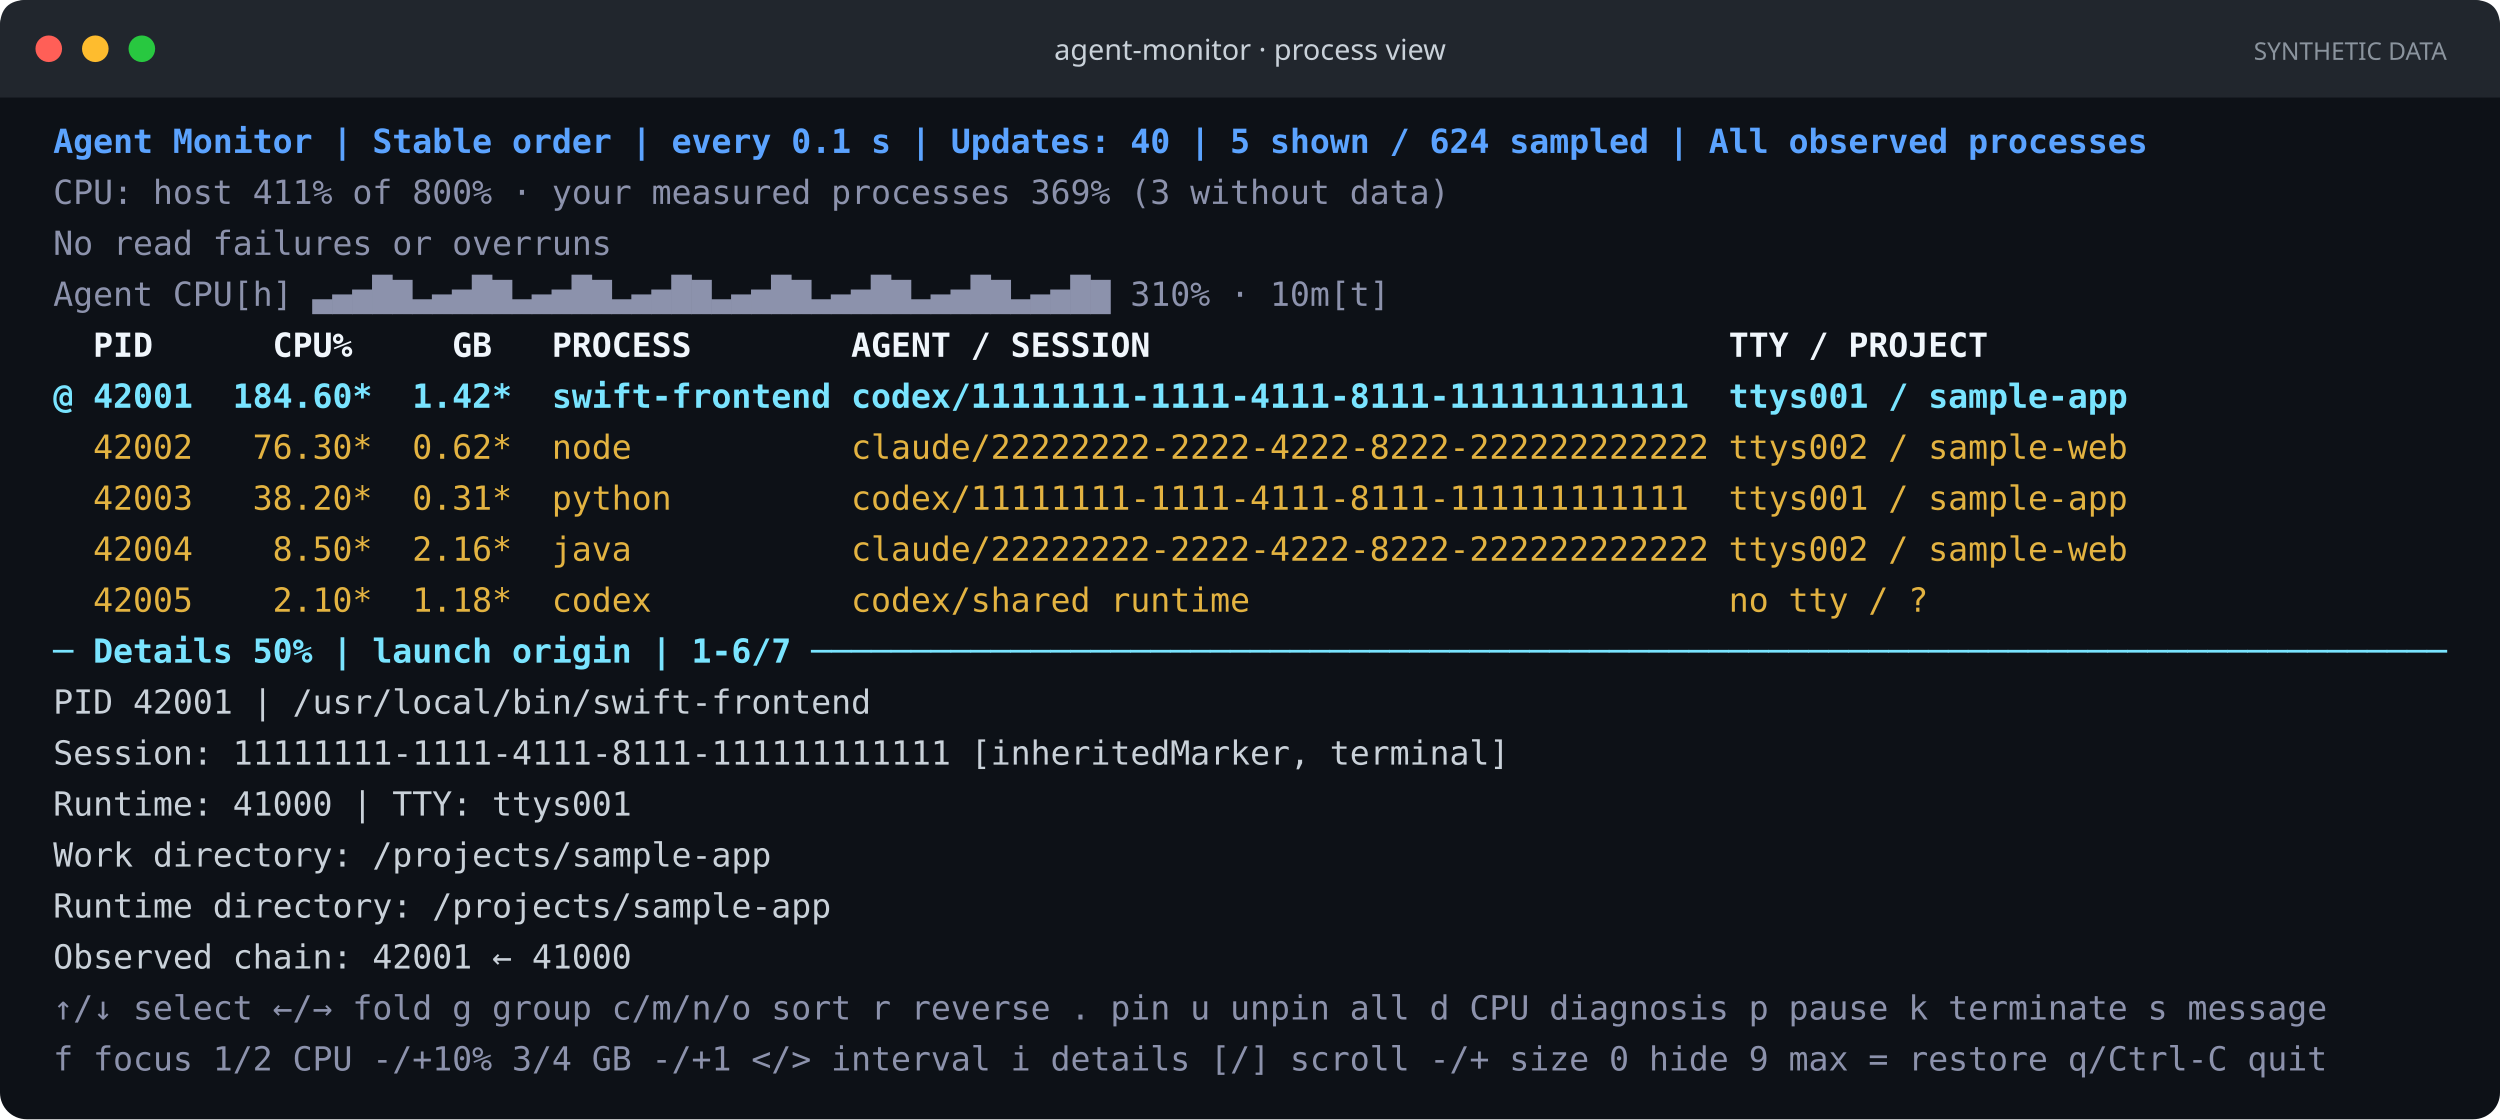
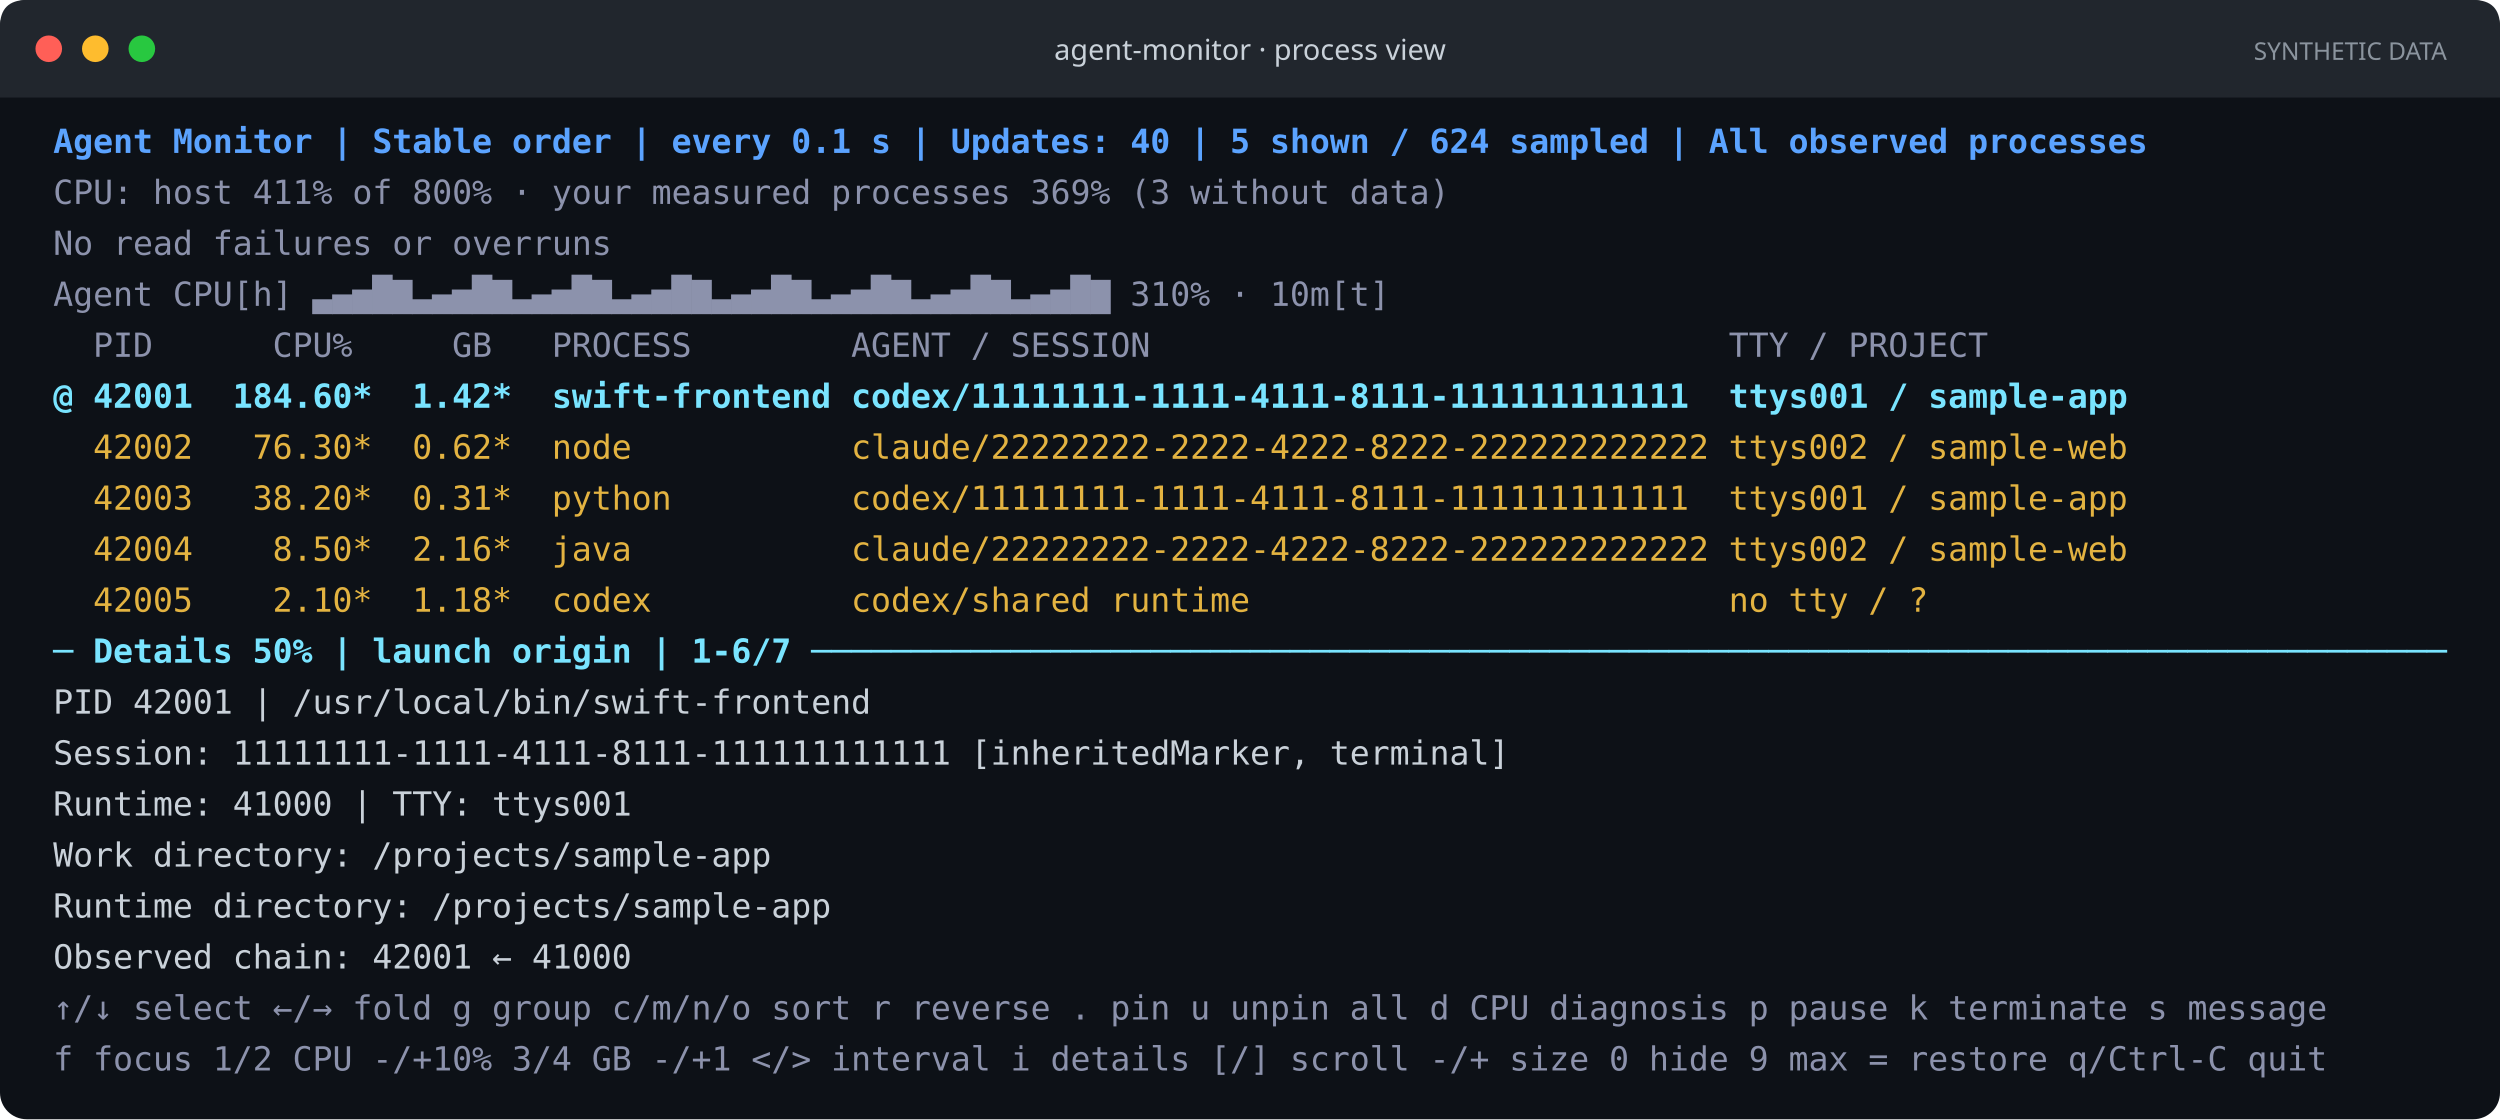
<svg xmlns="http://www.w3.org/2000/svg" width="1128" height="505" viewBox="0 0 1128 505" role="img" aria-labelledby="title description">
  <rect width="1128" height="505" rx="12" fill="#0d1117" />
  <path d="M12 0H1116Q1128 0 1128 12V44H0V12Q0 0 12 0Z" fill="#21262d" />
  <circle cx="22" cy="22" r="6" fill="#ff5f57" />
  <circle cx="43" cy="22" r="6" fill="#febc2e" />
  <circle cx="64" cy="22" r="6" fill="#28c840" />
  <text x="564" y="27" text-anchor="middle" fill="#c9d1d9" font-family="sans-serif" font-size="13">agent-monitor · process view</text>
  <text x="1104" y="27" text-anchor="end" fill="#8b949e" font-family="sans-serif" font-size="11">SYNTHETIC DATA</text>
  <g font-family="Menlo, DejaVu Sans Mono, monospace" font-size="15">
    <text y="69" fill="#5ba3ff" font-weight="bold" aria-label="Agent Monitor | Stable order | every 0.1 s | Updates: 40 | 5 shown / 624 sampled | All observed processes">
      <tspan x="24">A</tspan>
      <tspan x="33">g</tspan>
      <tspan x="42">e</tspan>
      <tspan x="51">n</tspan>
      <tspan x="60">t</tspan>
      <tspan x="78">M</tspan>
      <tspan x="87">o</tspan>
      <tspan x="96">n</tspan>
      <tspan x="105">i</tspan>
      <tspan x="114">t</tspan>
      <tspan x="123">o</tspan>
      <tspan x="132">r</tspan>
      <tspan x="150">|</tspan>
      <tspan x="168">S</tspan>
      <tspan x="177">t</tspan>
      <tspan x="186">a</tspan>
      <tspan x="195">b</tspan>
      <tspan x="204">l</tspan>
      <tspan x="213">e</tspan>
      <tspan x="231">o</tspan>
      <tspan x="240">r</tspan>
      <tspan x="249">d</tspan>
      <tspan x="258">e</tspan>
      <tspan x="267">r</tspan>
      <tspan x="285">|</tspan>
      <tspan x="303">e</tspan>
      <tspan x="312">v</tspan>
      <tspan x="321">e</tspan>
      <tspan x="330">r</tspan>
      <tspan x="339">y</tspan>
      <tspan x="357">0</tspan>
      <tspan x="366">.</tspan>
      <tspan x="375">1</tspan>
      <tspan x="393">s</tspan>
      <tspan x="411">|</tspan>
      <tspan x="429">U</tspan>
      <tspan x="438">p</tspan>
      <tspan x="447">d</tspan>
      <tspan x="456">a</tspan>
      <tspan x="465">t</tspan>
      <tspan x="474">e</tspan>
      <tspan x="483">s</tspan>
      <tspan x="492">:</tspan>
      <tspan x="510">4</tspan>
      <tspan x="519">0</tspan>
      <tspan x="537">|</tspan>
      <tspan x="555">5</tspan>
      <tspan x="573">s</tspan>
      <tspan x="582">h</tspan>
      <tspan x="591">o</tspan>
      <tspan x="600">w</tspan>
      <tspan x="609">n</tspan>
      <tspan x="627">/</tspan>
      <tspan x="645">6</tspan>
      <tspan x="654">2</tspan>
      <tspan x="663">4</tspan>
      <tspan x="681">s</tspan>
      <tspan x="690">a</tspan>
      <tspan x="699">m</tspan>
      <tspan x="708">p</tspan>
      <tspan x="717">l</tspan>
      <tspan x="726">e</tspan>
      <tspan x="735">d</tspan>
      <tspan x="753">|</tspan>
      <tspan x="771">A</tspan>
      <tspan x="780">l</tspan>
      <tspan x="789">l</tspan>
      <tspan x="807">o</tspan>
      <tspan x="816">b</tspan>
      <tspan x="825">s</tspan>
      <tspan x="834">e</tspan>
      <tspan x="843">r</tspan>
      <tspan x="852">v</tspan>
      <tspan x="861">e</tspan>
      <tspan x="870">d</tspan>
      <tspan x="888">p</tspan>
      <tspan x="897">r</tspan>
      <tspan x="906">o</tspan>
      <tspan x="915">c</tspan>
      <tspan x="924">e</tspan>
      <tspan x="933">s</tspan>
      <tspan x="942">s</tspan>
      <tspan x="951">e</tspan>
      <tspan x="960">s</tspan>
    </text>
    <text y="92" fill="#8c92ac" font-weight="normal" aria-label="CPU: host 411% of 800% · your measured processes 369% (3 without data)">
      <tspan x="24">C</tspan>
      <tspan x="33">P</tspan>
      <tspan x="42">U</tspan>
      <tspan x="51">:</tspan>
      <tspan x="69">h</tspan>
      <tspan x="78">o</tspan>
      <tspan x="87">s</tspan>
      <tspan x="96">t</tspan>
      <tspan x="114">4</tspan>
      <tspan x="123">1</tspan>
      <tspan x="132">1</tspan>
      <tspan x="141">%</tspan>
      <tspan x="159">o</tspan>
      <tspan x="168">f</tspan>
      <tspan x="186">8</tspan>
      <tspan x="195">0</tspan>
      <tspan x="204">0</tspan>
      <tspan x="213">%</tspan>
      <tspan x="231">·</tspan>
      <tspan x="249">y</tspan>
      <tspan x="258">o</tspan>
      <tspan x="267">u</tspan>
      <tspan x="276">r</tspan>
      <tspan x="294">m</tspan>
      <tspan x="303">e</tspan>
      <tspan x="312">a</tspan>
      <tspan x="321">s</tspan>
      <tspan x="330">u</tspan>
      <tspan x="339">r</tspan>
      <tspan x="348">e</tspan>
      <tspan x="357">d</tspan>
      <tspan x="375">p</tspan>
      <tspan x="384">r</tspan>
      <tspan x="393">o</tspan>
      <tspan x="402">c</tspan>
      <tspan x="411">e</tspan>
      <tspan x="420">s</tspan>
      <tspan x="429">s</tspan>
      <tspan x="438">e</tspan>
      <tspan x="447">s</tspan>
      <tspan x="465">3</tspan>
      <tspan x="474">6</tspan>
      <tspan x="483">9</tspan>
      <tspan x="492">%</tspan>
      <tspan x="510">(</tspan>
      <tspan x="519">3</tspan>
      <tspan x="537">w</tspan>
      <tspan x="546">i</tspan>
      <tspan x="555">t</tspan>
      <tspan x="564">h</tspan>
      <tspan x="573">o</tspan>
      <tspan x="582">u</tspan>
      <tspan x="591">t</tspan>
      <tspan x="609">d</tspan>
      <tspan x="618">a</tspan>
      <tspan x="627">t</tspan>
      <tspan x="636">a</tspan>
      <tspan x="645">)</tspan>
    </text>
    <text y="115" fill="#8c92ac" font-weight="normal" aria-label="No read failures or overruns">
      <tspan x="24">N</tspan>
      <tspan x="33">o</tspan>
      <tspan x="51">r</tspan>
      <tspan x="60">e</tspan>
      <tspan x="69">a</tspan>
      <tspan x="78">d</tspan>
      <tspan x="96">f</tspan>
      <tspan x="105">a</tspan>
      <tspan x="114">i</tspan>
      <tspan x="123">l</tspan>
      <tspan x="132">u</tspan>
      <tspan x="141">r</tspan>
      <tspan x="150">e</tspan>
      <tspan x="159">s</tspan>
      <tspan x="177">o</tspan>
      <tspan x="186">r</tspan>
      <tspan x="204">o</tspan>
      <tspan x="213">v</tspan>
      <tspan x="222">e</tspan>
      <tspan x="231">r</tspan>
      <tspan x="240">r</tspan>
      <tspan x="249">u</tspan>
      <tspan x="258">n</tspan>
      <tspan x="267">s</tspan>
    </text>
    <text y="138" fill="#8c92ac" font-weight="normal" aria-label="Agent CPU[h] ▃▄▅█▇▃▄▅█▇▃▄▅█▇▃▄▅█▇▃▄▅█▇▃▄▅█▇▃▄▅█▇▃▄▅█▇ 310% · 10m[t]">
      <tspan x="24">A</tspan>
      <tspan x="33">g</tspan>
      <tspan x="42">e</tspan>
      <tspan x="51">n</tspan>
      <tspan x="60">t</tspan>
      <tspan x="78">C</tspan>
      <tspan x="87">P</tspan>
      <tspan x="96">U</tspan>
      <tspan x="105">[</tspan>
      <tspan x="114">h</tspan>
      <tspan x="123">]</tspan>
      <tspan x="141">▃</tspan>
      <tspan x="150">▄</tspan>
      <tspan x="159">▅</tspan>
      <tspan x="168">█</tspan>
      <tspan x="177">▇</tspan>
      <tspan x="186">▃</tspan>
      <tspan x="195">▄</tspan>
      <tspan x="204">▅</tspan>
      <tspan x="213">█</tspan>
      <tspan x="222">▇</tspan>
      <tspan x="231">▃</tspan>
      <tspan x="240">▄</tspan>
      <tspan x="249">▅</tspan>
      <tspan x="258">█</tspan>
      <tspan x="267">▇</tspan>
      <tspan x="276">▃</tspan>
      <tspan x="285">▄</tspan>
      <tspan x="294">▅</tspan>
      <tspan x="303">█</tspan>
      <tspan x="312">▇</tspan>
      <tspan x="321">▃</tspan>
      <tspan x="330">▄</tspan>
      <tspan x="339">▅</tspan>
      <tspan x="348">█</tspan>
      <tspan x="357">▇</tspan>
      <tspan x="366">▃</tspan>
      <tspan x="375">▄</tspan>
      <tspan x="384">▅</tspan>
      <tspan x="393">█</tspan>
      <tspan x="402">▇</tspan>
      <tspan x="411">▃</tspan>
      <tspan x="420">▄</tspan>
      <tspan x="429">▅</tspan>
      <tspan x="438">█</tspan>
      <tspan x="447">▇</tspan>
      <tspan x="456">▃</tspan>
      <tspan x="465">▄</tspan>
      <tspan x="474">▅</tspan>
      <tspan x="483">█</tspan>
      <tspan x="492">▇</tspan>
      <tspan x="510">3</tspan>
      <tspan x="519">1</tspan>
      <tspan x="528">0</tspan>
      <tspan x="537">%</tspan>
      <tspan x="555">·</tspan>
      <tspan x="573">1</tspan>
      <tspan x="582">0</tspan>
      <tspan x="591">m</tspan>
      <tspan x="600">[</tspan>
      <tspan x="609">t</tspan>
      <tspan x="618">]</tspan>
    </text>
-     <text y="161" fill="#f0f6fc" font-weight="bold" aria-label="  PID      CPU%     GB   PROCESS        AGENT / SESSION                             TTY / PROJECT">
+     <text y="161" fill="#8c92ac" font-weight="normal" aria-label="  PID      CPU%     GB   PROCESS        AGENT / SESSION                             TTY / PROJECT">
      <tspan x="42">P</tspan>
      <tspan x="51">I</tspan>
      <tspan x="60">D</tspan>
      <tspan x="123">C</tspan>
      <tspan x="132">P</tspan>
      <tspan x="141">U</tspan>
      <tspan x="150">%</tspan>
      <tspan x="204">G</tspan>
      <tspan x="213">B</tspan>
      <tspan x="249">P</tspan>
      <tspan x="258">R</tspan>
      <tspan x="267">O</tspan>
      <tspan x="276">C</tspan>
      <tspan x="285">E</tspan>
      <tspan x="294">S</tspan>
      <tspan x="303">S</tspan>
      <tspan x="384">A</tspan>
      <tspan x="393">G</tspan>
      <tspan x="402">E</tspan>
      <tspan x="411">N</tspan>
      <tspan x="420">T</tspan>
      <tspan x="438">/</tspan>
      <tspan x="456">S</tspan>
      <tspan x="465">E</tspan>
      <tspan x="474">S</tspan>
      <tspan x="483">S</tspan>
      <tspan x="492">I</tspan>
      <tspan x="501">O</tspan>
      <tspan x="510">N</tspan>
      <tspan x="780">T</tspan>
      <tspan x="789">T</tspan>
      <tspan x="798">Y</tspan>
      <tspan x="816">/</tspan>
      <tspan x="834">P</tspan>
      <tspan x="843">R</tspan>
      <tspan x="852">O</tspan>
      <tspan x="861">J</tspan>
      <tspan x="870">E</tspan>
      <tspan x="879">C</tspan>
      <tspan x="888">T</tspan>
    </text>
    <text y="184" fill="#79e4ff" font-weight="bold" aria-label="@ 42001  184.60*  1.42*  swift-frontend codex/11111111-1111-4111-8111-111111111111  ttys001 / sample-app">
      <tspan x="24">@</tspan>
      <tspan x="42">4</tspan>
      <tspan x="51">2</tspan>
      <tspan x="60">0</tspan>
      <tspan x="69">0</tspan>
      <tspan x="78">1</tspan>
      <tspan x="105">1</tspan>
      <tspan x="114">8</tspan>
      <tspan x="123">4</tspan>
      <tspan x="132">.</tspan>
      <tspan x="141">6</tspan>
      <tspan x="150">0</tspan>
      <tspan x="159">*</tspan>
      <tspan x="186">1</tspan>
      <tspan x="195">.</tspan>
      <tspan x="204">4</tspan>
      <tspan x="213">2</tspan>
      <tspan x="222">*</tspan>
      <tspan x="249">s</tspan>
      <tspan x="258">w</tspan>
      <tspan x="267">i</tspan>
      <tspan x="276">f</tspan>
      <tspan x="285">t</tspan>
      <tspan x="294">-</tspan>
      <tspan x="303">f</tspan>
      <tspan x="312">r</tspan>
      <tspan x="321">o</tspan>
      <tspan x="330">n</tspan>
      <tspan x="339">t</tspan>
      <tspan x="348">e</tspan>
      <tspan x="357">n</tspan>
      <tspan x="366">d</tspan>
      <tspan x="384">c</tspan>
      <tspan x="393">o</tspan>
      <tspan x="402">d</tspan>
      <tspan x="411">e</tspan>
      <tspan x="420">x</tspan>
      <tspan x="429">/</tspan>
      <tspan x="438">1</tspan>
      <tspan x="447">1</tspan>
      <tspan x="456">1</tspan>
      <tspan x="465">1</tspan>
      <tspan x="474">1</tspan>
      <tspan x="483">1</tspan>
      <tspan x="492">1</tspan>
      <tspan x="501">1</tspan>
      <tspan x="510">-</tspan>
      <tspan x="519">1</tspan>
      <tspan x="528">1</tspan>
      <tspan x="537">1</tspan>
      <tspan x="546">1</tspan>
      <tspan x="555">-</tspan>
      <tspan x="564">4</tspan>
      <tspan x="573">1</tspan>
      <tspan x="582">1</tspan>
      <tspan x="591">1</tspan>
      <tspan x="600">-</tspan>
      <tspan x="609">8</tspan>
      <tspan x="618">1</tspan>
      <tspan x="627">1</tspan>
      <tspan x="636">1</tspan>
      <tspan x="645">-</tspan>
      <tspan x="654">1</tspan>
      <tspan x="663">1</tspan>
      <tspan x="672">1</tspan>
      <tspan x="681">1</tspan>
      <tspan x="690">1</tspan>
      <tspan x="699">1</tspan>
      <tspan x="708">1</tspan>
      <tspan x="717">1</tspan>
      <tspan x="726">1</tspan>
      <tspan x="735">1</tspan>
      <tspan x="744">1</tspan>
      <tspan x="753">1</tspan>
      <tspan x="780">t</tspan>
      <tspan x="789">t</tspan>
      <tspan x="798">y</tspan>
      <tspan x="807">s</tspan>
      <tspan x="816">0</tspan>
      <tspan x="825">0</tspan>
      <tspan x="834">1</tspan>
      <tspan x="852">/</tspan>
      <tspan x="870">s</tspan>
      <tspan x="879">a</tspan>
      <tspan x="888">m</tspan>
      <tspan x="897">p</tspan>
      <tspan x="906">l</tspan>
      <tspan x="915">e</tspan>
      <tspan x="924">-</tspan>
      <tspan x="933">a</tspan>
      <tspan x="942">p</tspan>
      <tspan x="951">p</tspan>
    </text>
    <text y="207" fill="#e3b341" font-weight="normal" aria-label="  42002   76.30*  0.62*  node           claude/22222222-2222-4222-8222-222222222222 ttys002 / sample-web">
      <tspan x="42">4</tspan>
      <tspan x="51">2</tspan>
      <tspan x="60">0</tspan>
      <tspan x="69">0</tspan>
      <tspan x="78">2</tspan>
      <tspan x="114">7</tspan>
      <tspan x="123">6</tspan>
      <tspan x="132">.</tspan>
      <tspan x="141">3</tspan>
      <tspan x="150">0</tspan>
      <tspan x="159">*</tspan>
      <tspan x="186">0</tspan>
      <tspan x="195">.</tspan>
      <tspan x="204">6</tspan>
      <tspan x="213">2</tspan>
      <tspan x="222">*</tspan>
      <tspan x="249">n</tspan>
      <tspan x="258">o</tspan>
      <tspan x="267">d</tspan>
      <tspan x="276">e</tspan>
      <tspan x="384">c</tspan>
      <tspan x="393">l</tspan>
      <tspan x="402">a</tspan>
      <tspan x="411">u</tspan>
      <tspan x="420">d</tspan>
      <tspan x="429">e</tspan>
      <tspan x="438">/</tspan>
      <tspan x="447">2</tspan>
      <tspan x="456">2</tspan>
      <tspan x="465">2</tspan>
      <tspan x="474">2</tspan>
      <tspan x="483">2</tspan>
      <tspan x="492">2</tspan>
      <tspan x="501">2</tspan>
      <tspan x="510">2</tspan>
      <tspan x="519">-</tspan>
      <tspan x="528">2</tspan>
      <tspan x="537">2</tspan>
      <tspan x="546">2</tspan>
      <tspan x="555">2</tspan>
      <tspan x="564">-</tspan>
      <tspan x="573">4</tspan>
      <tspan x="582">2</tspan>
      <tspan x="591">2</tspan>
      <tspan x="600">2</tspan>
      <tspan x="609">-</tspan>
      <tspan x="618">8</tspan>
      <tspan x="627">2</tspan>
      <tspan x="636">2</tspan>
      <tspan x="645">2</tspan>
      <tspan x="654">-</tspan>
      <tspan x="663">2</tspan>
      <tspan x="672">2</tspan>
      <tspan x="681">2</tspan>
      <tspan x="690">2</tspan>
      <tspan x="699">2</tspan>
      <tspan x="708">2</tspan>
      <tspan x="717">2</tspan>
      <tspan x="726">2</tspan>
      <tspan x="735">2</tspan>
      <tspan x="744">2</tspan>
      <tspan x="753">2</tspan>
      <tspan x="762">2</tspan>
      <tspan x="780">t</tspan>
      <tspan x="789">t</tspan>
      <tspan x="798">y</tspan>
      <tspan x="807">s</tspan>
      <tspan x="816">0</tspan>
      <tspan x="825">0</tspan>
      <tspan x="834">2</tspan>
      <tspan x="852">/</tspan>
      <tspan x="870">s</tspan>
      <tspan x="879">a</tspan>
      <tspan x="888">m</tspan>
      <tspan x="897">p</tspan>
      <tspan x="906">l</tspan>
      <tspan x="915">e</tspan>
      <tspan x="924">-</tspan>
      <tspan x="933">w</tspan>
      <tspan x="942">e</tspan>
      <tspan x="951">b</tspan>
    </text>
    <text y="230" fill="#e3b341" font-weight="normal" aria-label="  42003   38.20*  0.31*  python         codex/11111111-1111-4111-8111-111111111111  ttys001 / sample-app">
      <tspan x="42">4</tspan>
      <tspan x="51">2</tspan>
      <tspan x="60">0</tspan>
      <tspan x="69">0</tspan>
      <tspan x="78">3</tspan>
      <tspan x="114">3</tspan>
      <tspan x="123">8</tspan>
      <tspan x="132">.</tspan>
      <tspan x="141">2</tspan>
      <tspan x="150">0</tspan>
      <tspan x="159">*</tspan>
      <tspan x="186">0</tspan>
      <tspan x="195">.</tspan>
      <tspan x="204">3</tspan>
      <tspan x="213">1</tspan>
      <tspan x="222">*</tspan>
      <tspan x="249">p</tspan>
      <tspan x="258">y</tspan>
      <tspan x="267">t</tspan>
      <tspan x="276">h</tspan>
      <tspan x="285">o</tspan>
      <tspan x="294">n</tspan>
      <tspan x="384">c</tspan>
      <tspan x="393">o</tspan>
      <tspan x="402">d</tspan>
      <tspan x="411">e</tspan>
      <tspan x="420">x</tspan>
      <tspan x="429">/</tspan>
      <tspan x="438">1</tspan>
      <tspan x="447">1</tspan>
      <tspan x="456">1</tspan>
      <tspan x="465">1</tspan>
      <tspan x="474">1</tspan>
      <tspan x="483">1</tspan>
      <tspan x="492">1</tspan>
      <tspan x="501">1</tspan>
      <tspan x="510">-</tspan>
      <tspan x="519">1</tspan>
      <tspan x="528">1</tspan>
      <tspan x="537">1</tspan>
      <tspan x="546">1</tspan>
      <tspan x="555">-</tspan>
      <tspan x="564">4</tspan>
      <tspan x="573">1</tspan>
      <tspan x="582">1</tspan>
      <tspan x="591">1</tspan>
      <tspan x="600">-</tspan>
      <tspan x="609">8</tspan>
      <tspan x="618">1</tspan>
      <tspan x="627">1</tspan>
      <tspan x="636">1</tspan>
      <tspan x="645">-</tspan>
      <tspan x="654">1</tspan>
      <tspan x="663">1</tspan>
      <tspan x="672">1</tspan>
      <tspan x="681">1</tspan>
      <tspan x="690">1</tspan>
      <tspan x="699">1</tspan>
      <tspan x="708">1</tspan>
      <tspan x="717">1</tspan>
      <tspan x="726">1</tspan>
      <tspan x="735">1</tspan>
      <tspan x="744">1</tspan>
      <tspan x="753">1</tspan>
      <tspan x="780">t</tspan>
      <tspan x="789">t</tspan>
      <tspan x="798">y</tspan>
      <tspan x="807">s</tspan>
      <tspan x="816">0</tspan>
      <tspan x="825">0</tspan>
      <tspan x="834">1</tspan>
      <tspan x="852">/</tspan>
      <tspan x="870">s</tspan>
      <tspan x="879">a</tspan>
      <tspan x="888">m</tspan>
      <tspan x="897">p</tspan>
      <tspan x="906">l</tspan>
      <tspan x="915">e</tspan>
      <tspan x="924">-</tspan>
      <tspan x="933">a</tspan>
      <tspan x="942">p</tspan>
      <tspan x="951">p</tspan>
    </text>
    <text y="253" fill="#e3b341" font-weight="normal" aria-label="  42004    8.50*  2.16*  java           claude/22222222-2222-4222-8222-222222222222 ttys002 / sample-web">
      <tspan x="42">4</tspan>
      <tspan x="51">2</tspan>
      <tspan x="60">0</tspan>
      <tspan x="69">0</tspan>
      <tspan x="78">4</tspan>
      <tspan x="123">8</tspan>
      <tspan x="132">.</tspan>
      <tspan x="141">5</tspan>
      <tspan x="150">0</tspan>
      <tspan x="159">*</tspan>
      <tspan x="186">2</tspan>
      <tspan x="195">.</tspan>
      <tspan x="204">1</tspan>
      <tspan x="213">6</tspan>
      <tspan x="222">*</tspan>
      <tspan x="249">j</tspan>
      <tspan x="258">a</tspan>
      <tspan x="267">v</tspan>
      <tspan x="276">a</tspan>
      <tspan x="384">c</tspan>
      <tspan x="393">l</tspan>
      <tspan x="402">a</tspan>
      <tspan x="411">u</tspan>
      <tspan x="420">d</tspan>
      <tspan x="429">e</tspan>
      <tspan x="438">/</tspan>
      <tspan x="447">2</tspan>
      <tspan x="456">2</tspan>
      <tspan x="465">2</tspan>
      <tspan x="474">2</tspan>
      <tspan x="483">2</tspan>
      <tspan x="492">2</tspan>
      <tspan x="501">2</tspan>
      <tspan x="510">2</tspan>
      <tspan x="519">-</tspan>
      <tspan x="528">2</tspan>
      <tspan x="537">2</tspan>
      <tspan x="546">2</tspan>
      <tspan x="555">2</tspan>
      <tspan x="564">-</tspan>
      <tspan x="573">4</tspan>
      <tspan x="582">2</tspan>
      <tspan x="591">2</tspan>
      <tspan x="600">2</tspan>
      <tspan x="609">-</tspan>
      <tspan x="618">8</tspan>
      <tspan x="627">2</tspan>
      <tspan x="636">2</tspan>
      <tspan x="645">2</tspan>
      <tspan x="654">-</tspan>
      <tspan x="663">2</tspan>
      <tspan x="672">2</tspan>
      <tspan x="681">2</tspan>
      <tspan x="690">2</tspan>
      <tspan x="699">2</tspan>
      <tspan x="708">2</tspan>
      <tspan x="717">2</tspan>
      <tspan x="726">2</tspan>
      <tspan x="735">2</tspan>
      <tspan x="744">2</tspan>
      <tspan x="753">2</tspan>
      <tspan x="762">2</tspan>
      <tspan x="780">t</tspan>
      <tspan x="789">t</tspan>
      <tspan x="798">y</tspan>
      <tspan x="807">s</tspan>
      <tspan x="816">0</tspan>
      <tspan x="825">0</tspan>
      <tspan x="834">2</tspan>
      <tspan x="852">/</tspan>
      <tspan x="870">s</tspan>
      <tspan x="879">a</tspan>
      <tspan x="888">m</tspan>
      <tspan x="897">p</tspan>
      <tspan x="906">l</tspan>
      <tspan x="915">e</tspan>
      <tspan x="924">-</tspan>
      <tspan x="933">w</tspan>
      <tspan x="942">e</tspan>
      <tspan x="951">b</tspan>
    </text>
    <text y="276" fill="#e3b341" font-weight="normal" aria-label="  42005    2.10*  1.18*  codex          codex/shared runtime                        no tty / ?">
      <tspan x="42">4</tspan>
      <tspan x="51">2</tspan>
      <tspan x="60">0</tspan>
      <tspan x="69">0</tspan>
      <tspan x="78">5</tspan>
      <tspan x="123">2</tspan>
      <tspan x="132">.</tspan>
      <tspan x="141">1</tspan>
      <tspan x="150">0</tspan>
      <tspan x="159">*</tspan>
      <tspan x="186">1</tspan>
      <tspan x="195">.</tspan>
      <tspan x="204">1</tspan>
      <tspan x="213">8</tspan>
      <tspan x="222">*</tspan>
      <tspan x="249">c</tspan>
      <tspan x="258">o</tspan>
      <tspan x="267">d</tspan>
      <tspan x="276">e</tspan>
      <tspan x="285">x</tspan>
      <tspan x="384">c</tspan>
      <tspan x="393">o</tspan>
      <tspan x="402">d</tspan>
      <tspan x="411">e</tspan>
      <tspan x="420">x</tspan>
      <tspan x="429">/</tspan>
      <tspan x="438">s</tspan>
      <tspan x="447">h</tspan>
      <tspan x="456">a</tspan>
      <tspan x="465">r</tspan>
      <tspan x="474">e</tspan>
      <tspan x="483">d</tspan>
      <tspan x="501">r</tspan>
      <tspan x="510">u</tspan>
      <tspan x="519">n</tspan>
      <tspan x="528">t</tspan>
      <tspan x="537">i</tspan>
      <tspan x="546">m</tspan>
      <tspan x="555">e</tspan>
      <tspan x="780">n</tspan>
      <tspan x="789">o</tspan>
      <tspan x="807">t</tspan>
      <tspan x="816">t</tspan>
      <tspan x="825">y</tspan>
      <tspan x="843">/</tspan>
      <tspan x="861">?</tspan>
    </text>
    <text y="299" fill="#79e4ff" font-weight="bold" aria-label="─ Details 50% | launch origin | 1-6/7 ──────────────────────────────────────────────────────────────────────────────────">
      <tspan x="24">─</tspan>
      <tspan x="42">D</tspan>
      <tspan x="51">e</tspan>
      <tspan x="60">t</tspan>
      <tspan x="69">a</tspan>
      <tspan x="78">i</tspan>
      <tspan x="87">l</tspan>
      <tspan x="96">s</tspan>
      <tspan x="114">5</tspan>
      <tspan x="123">0</tspan>
      <tspan x="132">%</tspan>
      <tspan x="150">|</tspan>
      <tspan x="168">l</tspan>
      <tspan x="177">a</tspan>
      <tspan x="186">u</tspan>
      <tspan x="195">n</tspan>
      <tspan x="204">c</tspan>
      <tspan x="213">h</tspan>
      <tspan x="231">o</tspan>
      <tspan x="240">r</tspan>
      <tspan x="249">i</tspan>
      <tspan x="258">g</tspan>
      <tspan x="267">i</tspan>
      <tspan x="276">n</tspan>
      <tspan x="294">|</tspan>
      <tspan x="312">1</tspan>
      <tspan x="321">-</tspan>
      <tspan x="330">6</tspan>
      <tspan x="339">/</tspan>
      <tspan x="348">7</tspan>
      <tspan x="366">─</tspan>
      <tspan x="375">─</tspan>
      <tspan x="384">─</tspan>
      <tspan x="393">─</tspan>
      <tspan x="402">─</tspan>
      <tspan x="411">─</tspan>
      <tspan x="420">─</tspan>
      <tspan x="429">─</tspan>
      <tspan x="438">─</tspan>
      <tspan x="447">─</tspan>
      <tspan x="456">─</tspan>
      <tspan x="465">─</tspan>
      <tspan x="474">─</tspan>
      <tspan x="483">─</tspan>
      <tspan x="492">─</tspan>
      <tspan x="501">─</tspan>
      <tspan x="510">─</tspan>
      <tspan x="519">─</tspan>
      <tspan x="528">─</tspan>
      <tspan x="537">─</tspan>
      <tspan x="546">─</tspan>
      <tspan x="555">─</tspan>
      <tspan x="564">─</tspan>
      <tspan x="573">─</tspan>
      <tspan x="582">─</tspan>
      <tspan x="591">─</tspan>
      <tspan x="600">─</tspan>
      <tspan x="609">─</tspan>
      <tspan x="618">─</tspan>
      <tspan x="627">─</tspan>
      <tspan x="636">─</tspan>
      <tspan x="645">─</tspan>
      <tspan x="654">─</tspan>
      <tspan x="663">─</tspan>
      <tspan x="672">─</tspan>
      <tspan x="681">─</tspan>
      <tspan x="690">─</tspan>
      <tspan x="699">─</tspan>
      <tspan x="708">─</tspan>
      <tspan x="717">─</tspan>
      <tspan x="726">─</tspan>
      <tspan x="735">─</tspan>
      <tspan x="744">─</tspan>
      <tspan x="753">─</tspan>
      <tspan x="762">─</tspan>
      <tspan x="771">─</tspan>
      <tspan x="780">─</tspan>
      <tspan x="789">─</tspan>
      <tspan x="798">─</tspan>
      <tspan x="807">─</tspan>
      <tspan x="816">─</tspan>
      <tspan x="825">─</tspan>
      <tspan x="834">─</tspan>
      <tspan x="843">─</tspan>
      <tspan x="852">─</tspan>
      <tspan x="861">─</tspan>
      <tspan x="870">─</tspan>
      <tspan x="879">─</tspan>
      <tspan x="888">─</tspan>
      <tspan x="897">─</tspan>
      <tspan x="906">─</tspan>
      <tspan x="915">─</tspan>
      <tspan x="924">─</tspan>
      <tspan x="933">─</tspan>
      <tspan x="942">─</tspan>
      <tspan x="951">─</tspan>
      <tspan x="960">─</tspan>
      <tspan x="969">─</tspan>
      <tspan x="978">─</tspan>
      <tspan x="987">─</tspan>
      <tspan x="996">─</tspan>
      <tspan x="1005">─</tspan>
      <tspan x="1014">─</tspan>
      <tspan x="1023">─</tspan>
      <tspan x="1032">─</tspan>
      <tspan x="1041">─</tspan>
      <tspan x="1050">─</tspan>
      <tspan x="1059">─</tspan>
      <tspan x="1068">─</tspan>
      <tspan x="1077">─</tspan>
      <tspan x="1086">─</tspan>
      <tspan x="1095">─</tspan>
    </text>
    <text y="322" fill="#c9d1d9" font-weight="normal" aria-label="PID 42001 | /usr/local/bin/swift-frontend">
      <tspan x="24">P</tspan>
      <tspan x="33">I</tspan>
      <tspan x="42">D</tspan>
      <tspan x="60">4</tspan>
      <tspan x="69">2</tspan>
      <tspan x="78">0</tspan>
      <tspan x="87">0</tspan>
      <tspan x="96">1</tspan>
      <tspan x="114">|</tspan>
      <tspan x="132">/</tspan>
      <tspan x="141">u</tspan>
      <tspan x="150">s</tspan>
      <tspan x="159">r</tspan>
      <tspan x="168">/</tspan>
      <tspan x="177">l</tspan>
      <tspan x="186">o</tspan>
      <tspan x="195">c</tspan>
      <tspan x="204">a</tspan>
      <tspan x="213">l</tspan>
      <tspan x="222">/</tspan>
      <tspan x="231">b</tspan>
      <tspan x="240">i</tspan>
      <tspan x="249">n</tspan>
      <tspan x="258">/</tspan>
      <tspan x="267">s</tspan>
      <tspan x="276">w</tspan>
      <tspan x="285">i</tspan>
      <tspan x="294">f</tspan>
      <tspan x="303">t</tspan>
      <tspan x="312">-</tspan>
      <tspan x="321">f</tspan>
      <tspan x="330">r</tspan>
      <tspan x="339">o</tspan>
      <tspan x="348">n</tspan>
      <tspan x="357">t</tspan>
      <tspan x="366">e</tspan>
      <tspan x="375">n</tspan>
      <tspan x="384">d</tspan>
    </text>
    <text y="345" fill="#c9d1d9" font-weight="normal" aria-label="Session: 11111111-1111-4111-8111-111111111111 [inheritedMarker, terminal]">
      <tspan x="24">S</tspan>
      <tspan x="33">e</tspan>
      <tspan x="42">s</tspan>
      <tspan x="51">s</tspan>
      <tspan x="60">i</tspan>
      <tspan x="69">o</tspan>
      <tspan x="78">n</tspan>
      <tspan x="87">:</tspan>
      <tspan x="105">1</tspan>
      <tspan x="114">1</tspan>
      <tspan x="123">1</tspan>
      <tspan x="132">1</tspan>
      <tspan x="141">1</tspan>
      <tspan x="150">1</tspan>
      <tspan x="159">1</tspan>
      <tspan x="168">1</tspan>
      <tspan x="177">-</tspan>
      <tspan x="186">1</tspan>
      <tspan x="195">1</tspan>
      <tspan x="204">1</tspan>
      <tspan x="213">1</tspan>
      <tspan x="222">-</tspan>
      <tspan x="231">4</tspan>
      <tspan x="240">1</tspan>
      <tspan x="249">1</tspan>
      <tspan x="258">1</tspan>
      <tspan x="267">-</tspan>
      <tspan x="276">8</tspan>
      <tspan x="285">1</tspan>
      <tspan x="294">1</tspan>
      <tspan x="303">1</tspan>
      <tspan x="312">-</tspan>
      <tspan x="321">1</tspan>
      <tspan x="330">1</tspan>
      <tspan x="339">1</tspan>
      <tspan x="348">1</tspan>
      <tspan x="357">1</tspan>
      <tspan x="366">1</tspan>
      <tspan x="375">1</tspan>
      <tspan x="384">1</tspan>
      <tspan x="393">1</tspan>
      <tspan x="402">1</tspan>
      <tspan x="411">1</tspan>
      <tspan x="420">1</tspan>
      <tspan x="438">[</tspan>
      <tspan x="447">i</tspan>
      <tspan x="456">n</tspan>
      <tspan x="465">h</tspan>
      <tspan x="474">e</tspan>
      <tspan x="483">r</tspan>
      <tspan x="492">i</tspan>
      <tspan x="501">t</tspan>
      <tspan x="510">e</tspan>
      <tspan x="519">d</tspan>
      <tspan x="528">M</tspan>
      <tspan x="537">a</tspan>
      <tspan x="546">r</tspan>
      <tspan x="555">k</tspan>
      <tspan x="564">e</tspan>
      <tspan x="573">r</tspan>
      <tspan x="582">,</tspan>
      <tspan x="600">t</tspan>
      <tspan x="609">e</tspan>
      <tspan x="618">r</tspan>
      <tspan x="627">m</tspan>
      <tspan x="636">i</tspan>
      <tspan x="645">n</tspan>
      <tspan x="654">a</tspan>
      <tspan x="663">l</tspan>
      <tspan x="672">]</tspan>
    </text>
    <text y="368" fill="#c9d1d9" font-weight="normal" aria-label="Runtime: 41000 | TTY: ttys001">
      <tspan x="24">R</tspan>
      <tspan x="33">u</tspan>
      <tspan x="42">n</tspan>
      <tspan x="51">t</tspan>
      <tspan x="60">i</tspan>
      <tspan x="69">m</tspan>
      <tspan x="78">e</tspan>
      <tspan x="87">:</tspan>
      <tspan x="105">4</tspan>
      <tspan x="114">1</tspan>
      <tspan x="123">0</tspan>
      <tspan x="132">0</tspan>
      <tspan x="141">0</tspan>
      <tspan x="159">|</tspan>
      <tspan x="177">T</tspan>
      <tspan x="186">T</tspan>
      <tspan x="195">Y</tspan>
      <tspan x="204">:</tspan>
      <tspan x="222">t</tspan>
      <tspan x="231">t</tspan>
      <tspan x="240">y</tspan>
      <tspan x="249">s</tspan>
      <tspan x="258">0</tspan>
      <tspan x="267">0</tspan>
      <tspan x="276">1</tspan>
    </text>
    <text y="391" fill="#c9d1d9" font-weight="normal" aria-label="Work directory: /projects/sample-app">
      <tspan x="24">W</tspan>
      <tspan x="33">o</tspan>
      <tspan x="42">r</tspan>
      <tspan x="51">k</tspan>
      <tspan x="69">d</tspan>
      <tspan x="78">i</tspan>
      <tspan x="87">r</tspan>
      <tspan x="96">e</tspan>
      <tspan x="105">c</tspan>
      <tspan x="114">t</tspan>
      <tspan x="123">o</tspan>
      <tspan x="132">r</tspan>
      <tspan x="141">y</tspan>
      <tspan x="150">:</tspan>
      <tspan x="168">/</tspan>
      <tspan x="177">p</tspan>
      <tspan x="186">r</tspan>
      <tspan x="195">o</tspan>
      <tspan x="204">j</tspan>
      <tspan x="213">e</tspan>
      <tspan x="222">c</tspan>
      <tspan x="231">t</tspan>
      <tspan x="240">s</tspan>
      <tspan x="249">/</tspan>
      <tspan x="258">s</tspan>
      <tspan x="267">a</tspan>
      <tspan x="276">m</tspan>
      <tspan x="285">p</tspan>
      <tspan x="294">l</tspan>
      <tspan x="303">e</tspan>
      <tspan x="312">-</tspan>
      <tspan x="321">a</tspan>
      <tspan x="330">p</tspan>
      <tspan x="339">p</tspan>
    </text>
    <text y="414" fill="#c9d1d9" font-weight="normal" aria-label="Runtime directory: /projects/sample-app">
      <tspan x="24">R</tspan>
      <tspan x="33">u</tspan>
      <tspan x="42">n</tspan>
      <tspan x="51">t</tspan>
      <tspan x="60">i</tspan>
      <tspan x="69">m</tspan>
      <tspan x="78">e</tspan>
      <tspan x="96">d</tspan>
      <tspan x="105">i</tspan>
      <tspan x="114">r</tspan>
      <tspan x="123">e</tspan>
      <tspan x="132">c</tspan>
      <tspan x="141">t</tspan>
      <tspan x="150">o</tspan>
      <tspan x="159">r</tspan>
      <tspan x="168">y</tspan>
      <tspan x="177">:</tspan>
      <tspan x="195">/</tspan>
      <tspan x="204">p</tspan>
      <tspan x="213">r</tspan>
      <tspan x="222">o</tspan>
      <tspan x="231">j</tspan>
      <tspan x="240">e</tspan>
      <tspan x="249">c</tspan>
      <tspan x="258">t</tspan>
      <tspan x="267">s</tspan>
      <tspan x="276">/</tspan>
      <tspan x="285">s</tspan>
      <tspan x="294">a</tspan>
      <tspan x="303">m</tspan>
      <tspan x="312">p</tspan>
      <tspan x="321">l</tspan>
      <tspan x="330">e</tspan>
      <tspan x="339">-</tspan>
      <tspan x="348">a</tspan>
      <tspan x="357">p</tspan>
      <tspan x="366">p</tspan>
    </text>
    <text y="437" fill="#c9d1d9" font-weight="normal" aria-label="Observed chain: 42001 ← 41000">
      <tspan x="24">O</tspan>
      <tspan x="33">b</tspan>
      <tspan x="42">s</tspan>
      <tspan x="51">e</tspan>
      <tspan x="60">r</tspan>
      <tspan x="69">v</tspan>
      <tspan x="78">e</tspan>
      <tspan x="87">d</tspan>
      <tspan x="105">c</tspan>
      <tspan x="114">h</tspan>
      <tspan x="123">a</tspan>
      <tspan x="132">i</tspan>
      <tspan x="141">n</tspan>
      <tspan x="150">:</tspan>
      <tspan x="168">4</tspan>
      <tspan x="177">2</tspan>
      <tspan x="186">0</tspan>
      <tspan x="195">0</tspan>
      <tspan x="204">1</tspan>
      <tspan x="222">←</tspan>
      <tspan x="240">4</tspan>
      <tspan x="249">1</tspan>
      <tspan x="258">0</tspan>
      <tspan x="267">0</tspan>
      <tspan x="276">0</tspan>
    </text>
    <text y="460" fill="#8c92ac" font-weight="normal" aria-label="↑/↓ select ←/→ fold g group c/m/n/o sort r reverse . pin u unpin all d CPU diagnosis p pause k terminate s message">
      <tspan x="24">↑</tspan>
      <tspan x="33">/</tspan>
      <tspan x="42">↓</tspan>
      <tspan x="60">s</tspan>
      <tspan x="69">e</tspan>
      <tspan x="78">l</tspan>
      <tspan x="87">e</tspan>
      <tspan x="96">c</tspan>
      <tspan x="105">t</tspan>
      <tspan x="123">←</tspan>
      <tspan x="132">/</tspan>
      <tspan x="141">→</tspan>
      <tspan x="159">f</tspan>
      <tspan x="168">o</tspan>
      <tspan x="177">l</tspan>
      <tspan x="186">d</tspan>
      <tspan x="204">g</tspan>
      <tspan x="222">g</tspan>
      <tspan x="231">r</tspan>
      <tspan x="240">o</tspan>
      <tspan x="249">u</tspan>
      <tspan x="258">p</tspan>
      <tspan x="276">c</tspan>
      <tspan x="285">/</tspan>
      <tspan x="294">m</tspan>
      <tspan x="303">/</tspan>
      <tspan x="312">n</tspan>
      <tspan x="321">/</tspan>
      <tspan x="330">o</tspan>
      <tspan x="348">s</tspan>
      <tspan x="357">o</tspan>
      <tspan x="366">r</tspan>
      <tspan x="375">t</tspan>
      <tspan x="393">r</tspan>
      <tspan x="411">r</tspan>
      <tspan x="420">e</tspan>
      <tspan x="429">v</tspan>
      <tspan x="438">e</tspan>
      <tspan x="447">r</tspan>
      <tspan x="456">s</tspan>
      <tspan x="465">e</tspan>
      <tspan x="483">.</tspan>
      <tspan x="501">p</tspan>
      <tspan x="510">i</tspan>
      <tspan x="519">n</tspan>
      <tspan x="537">u</tspan>
      <tspan x="555">u</tspan>
      <tspan x="564">n</tspan>
      <tspan x="573">p</tspan>
      <tspan x="582">i</tspan>
      <tspan x="591">n</tspan>
      <tspan x="609">a</tspan>
      <tspan x="618">l</tspan>
      <tspan x="627">l</tspan>
      <tspan x="645">d</tspan>
      <tspan x="663">C</tspan>
      <tspan x="672">P</tspan>
      <tspan x="681">U</tspan>
      <tspan x="699">d</tspan>
      <tspan x="708">i</tspan>
      <tspan x="717">a</tspan>
      <tspan x="726">g</tspan>
      <tspan x="735">n</tspan>
      <tspan x="744">o</tspan>
      <tspan x="753">s</tspan>
      <tspan x="762">i</tspan>
      <tspan x="771">s</tspan>
      <tspan x="789">p</tspan>
      <tspan x="807">p</tspan>
      <tspan x="816">a</tspan>
      <tspan x="825">u</tspan>
      <tspan x="834">s</tspan>
      <tspan x="843">e</tspan>
      <tspan x="861">k</tspan>
      <tspan x="879">t</tspan>
      <tspan x="888">e</tspan>
      <tspan x="897">r</tspan>
      <tspan x="906">m</tspan>
      <tspan x="915">i</tspan>
      <tspan x="924">n</tspan>
      <tspan x="933">a</tspan>
      <tspan x="942">t</tspan>
      <tspan x="951">e</tspan>
      <tspan x="969">s</tspan>
      <tspan x="987">m</tspan>
      <tspan x="996">e</tspan>
      <tspan x="1005">s</tspan>
      <tspan x="1014">s</tspan>
      <tspan x="1023">a</tspan>
      <tspan x="1032">g</tspan>
      <tspan x="1041">e</tspan>
    </text>
    <text y="483" fill="#8c92ac" font-weight="normal" aria-label="f focus 1/2 CPU -/+10% 3/4 GB -/+1 &lt;/&gt; interval i details [/] scroll -/+ size 0 hide 9 max = restore q/Ctrl-C quit">
      <tspan x="24">f</tspan>
      <tspan x="42">f</tspan>
      <tspan x="51">o</tspan>
      <tspan x="60">c</tspan>
      <tspan x="69">u</tspan>
      <tspan x="78">s</tspan>
      <tspan x="96">1</tspan>
      <tspan x="105">/</tspan>
      <tspan x="114">2</tspan>
      <tspan x="132">C</tspan>
      <tspan x="141">P</tspan>
      <tspan x="150">U</tspan>
      <tspan x="168">-</tspan>
      <tspan x="177">/</tspan>
      <tspan x="186">+</tspan>
      <tspan x="195">1</tspan>
      <tspan x="204">0</tspan>
      <tspan x="213">%</tspan>
      <tspan x="231">3</tspan>
      <tspan x="240">/</tspan>
      <tspan x="249">4</tspan>
      <tspan x="267">G</tspan>
      <tspan x="276">B</tspan>
      <tspan x="294">-</tspan>
      <tspan x="303">/</tspan>
      <tspan x="312">+</tspan>
      <tspan x="321">1</tspan>
      <tspan x="339">&lt;</tspan>
      <tspan x="348">/</tspan>
      <tspan x="357">&gt;</tspan>
      <tspan x="375">i</tspan>
      <tspan x="384">n</tspan>
      <tspan x="393">t</tspan>
      <tspan x="402">e</tspan>
      <tspan x="411">r</tspan>
      <tspan x="420">v</tspan>
      <tspan x="429">a</tspan>
      <tspan x="438">l</tspan>
      <tspan x="456">i</tspan>
      <tspan x="474">d</tspan>
      <tspan x="483">e</tspan>
      <tspan x="492">t</tspan>
      <tspan x="501">a</tspan>
      <tspan x="510">i</tspan>
      <tspan x="519">l</tspan>
      <tspan x="528">s</tspan>
      <tspan x="546">[</tspan>
      <tspan x="555">/</tspan>
      <tspan x="564">]</tspan>
      <tspan x="582">s</tspan>
      <tspan x="591">c</tspan>
      <tspan x="600">r</tspan>
      <tspan x="609">o</tspan>
      <tspan x="618">l</tspan>
      <tspan x="627">l</tspan>
      <tspan x="645">-</tspan>
      <tspan x="654">/</tspan>
      <tspan x="663">+</tspan>
      <tspan x="681">s</tspan>
      <tspan x="690">i</tspan>
      <tspan x="699">z</tspan>
      <tspan x="708">e</tspan>
      <tspan x="726">0</tspan>
      <tspan x="744">h</tspan>
      <tspan x="753">i</tspan>
      <tspan x="762">d</tspan>
      <tspan x="771">e</tspan>
      <tspan x="789">9</tspan>
      <tspan x="807">m</tspan>
      <tspan x="816">a</tspan>
      <tspan x="825">x</tspan>
      <tspan x="843">=</tspan>
      <tspan x="861">r</tspan>
      <tspan x="870">e</tspan>
      <tspan x="879">s</tspan>
      <tspan x="888">t</tspan>
      <tspan x="897">o</tspan>
      <tspan x="906">r</tspan>
      <tspan x="915">e</tspan>
      <tspan x="933">q</tspan>
      <tspan x="942">/</tspan>
      <tspan x="951">C</tspan>
      <tspan x="960">t</tspan>
      <tspan x="969">r</tspan>
      <tspan x="978">l</tspan>
      <tspan x="987">-</tspan>
      <tspan x="996">C</tspan>
      <tspan x="1014">q</tspan>
      <tspan x="1023">u</tspan>
      <tspan x="1032">i</tspan>
      <tspan x="1041">t</tspan>
    </text>
  </g>
</svg>
